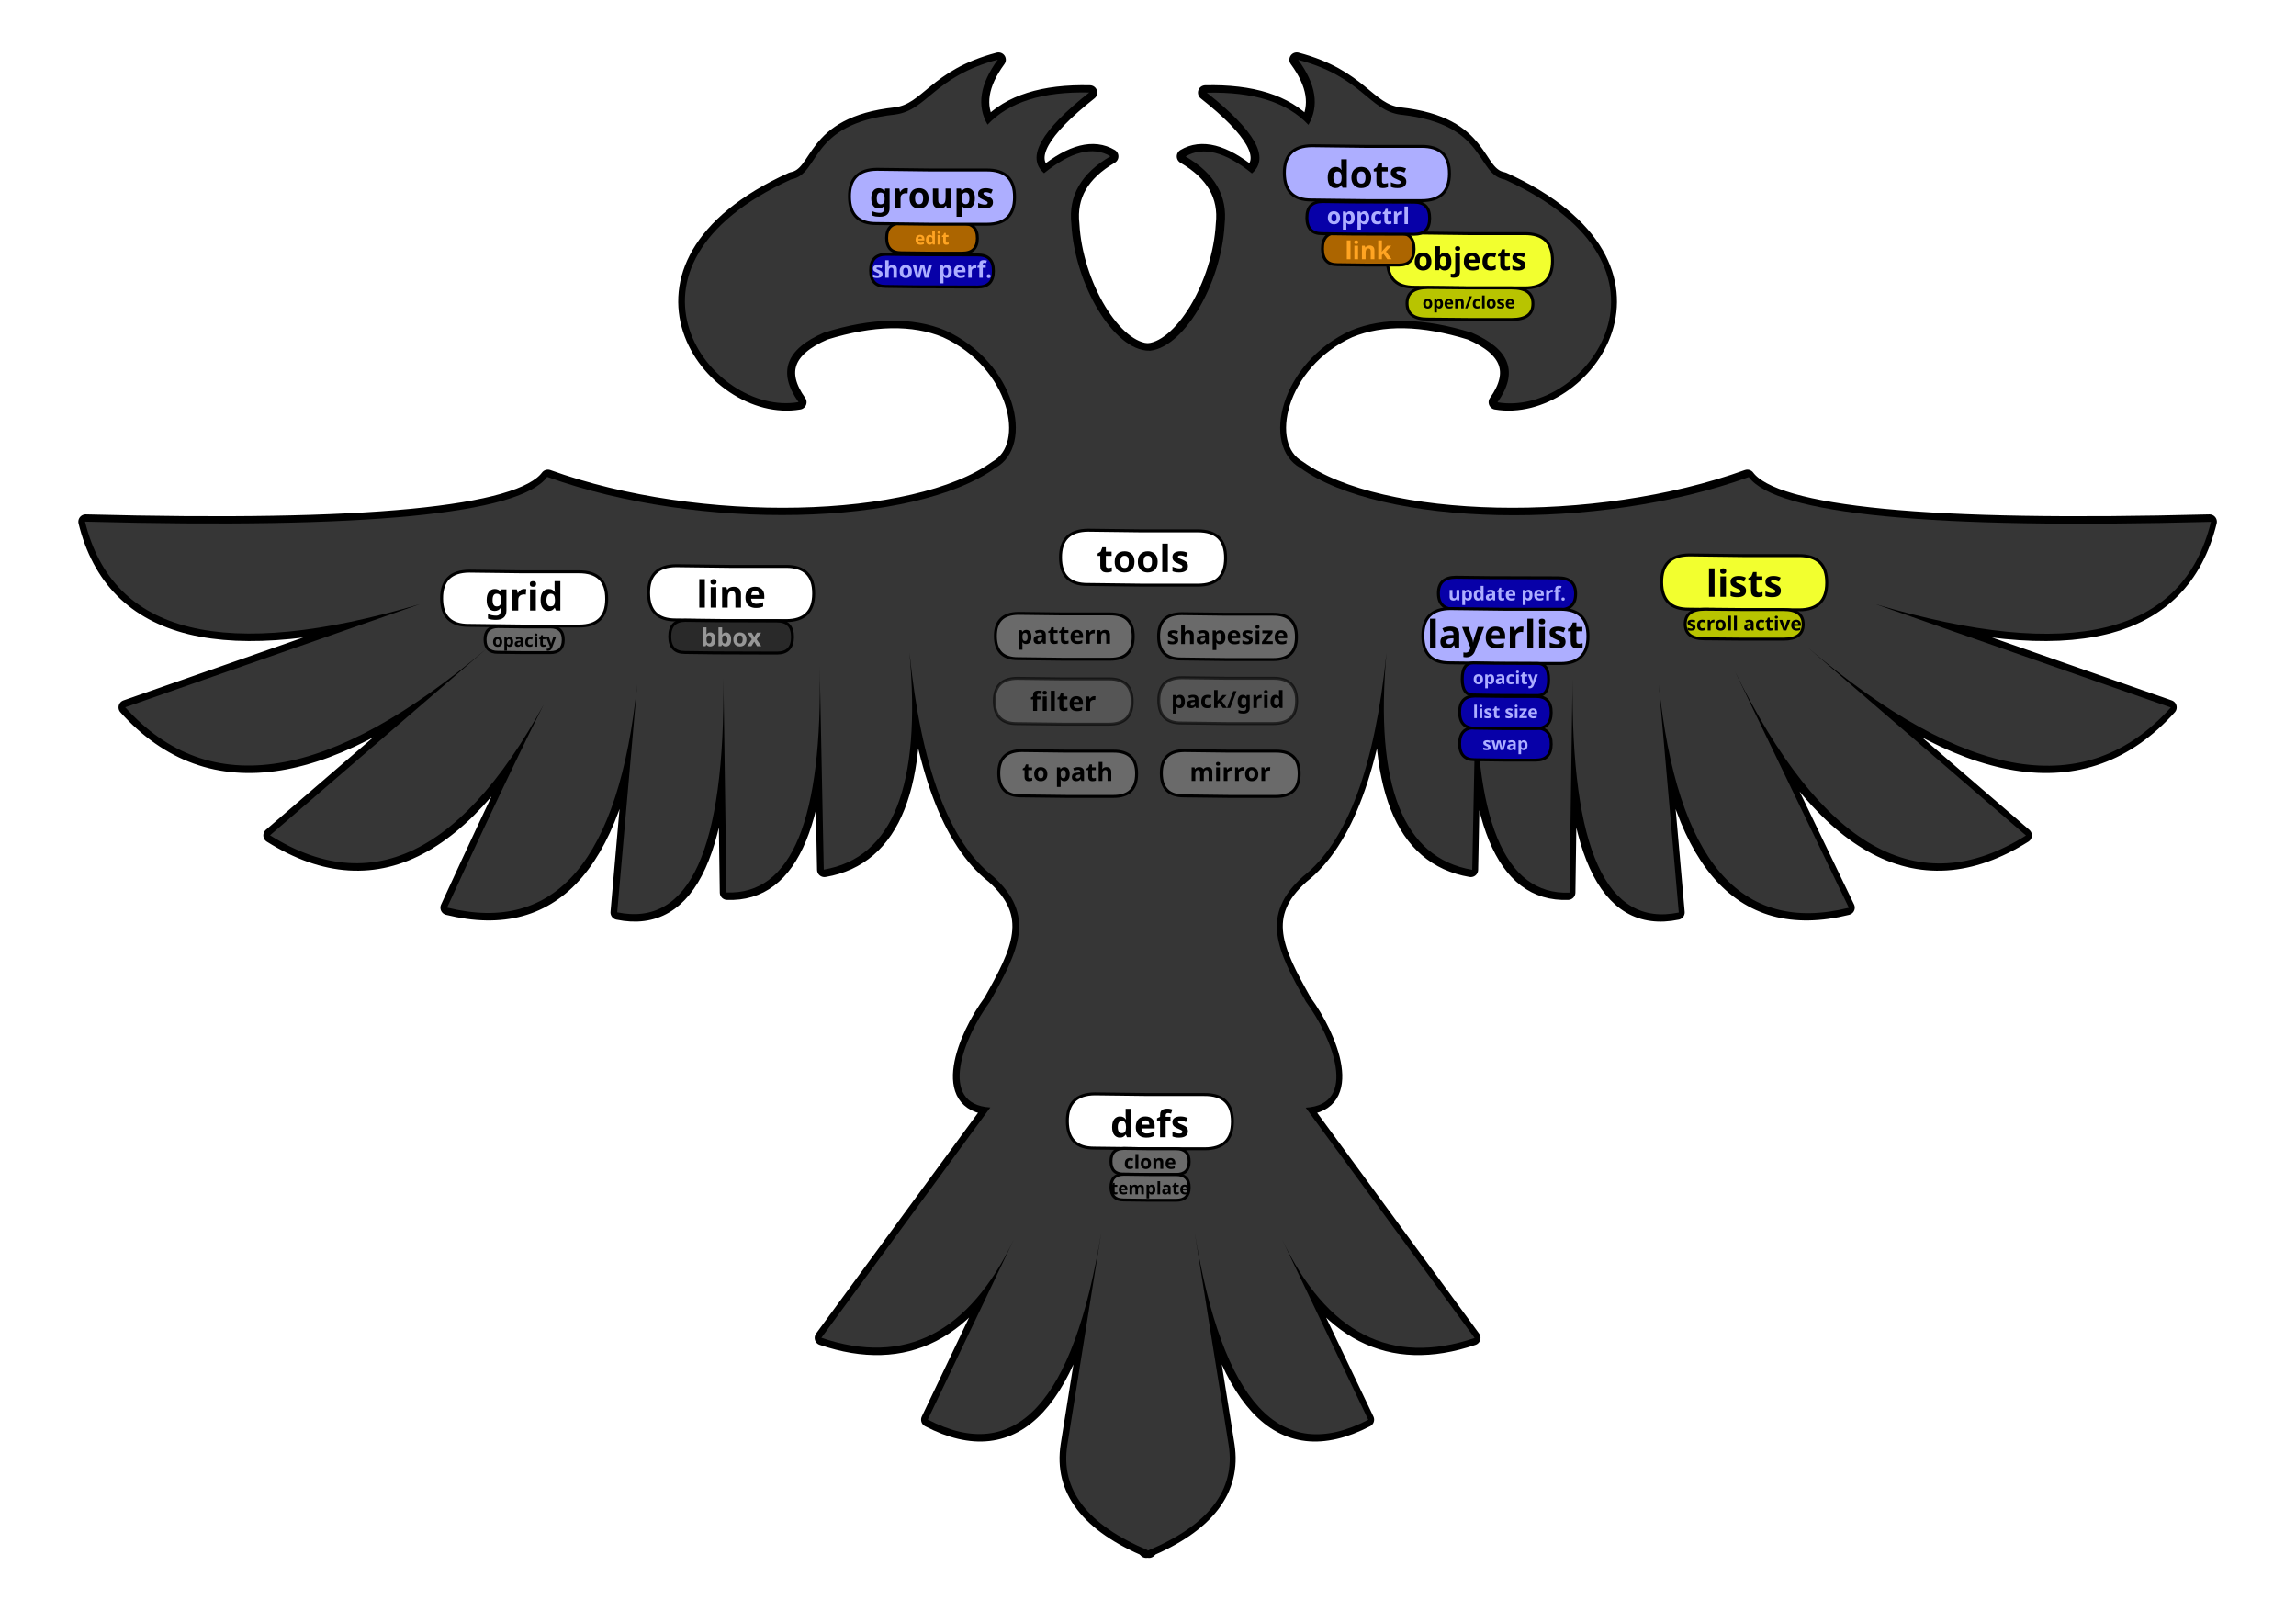
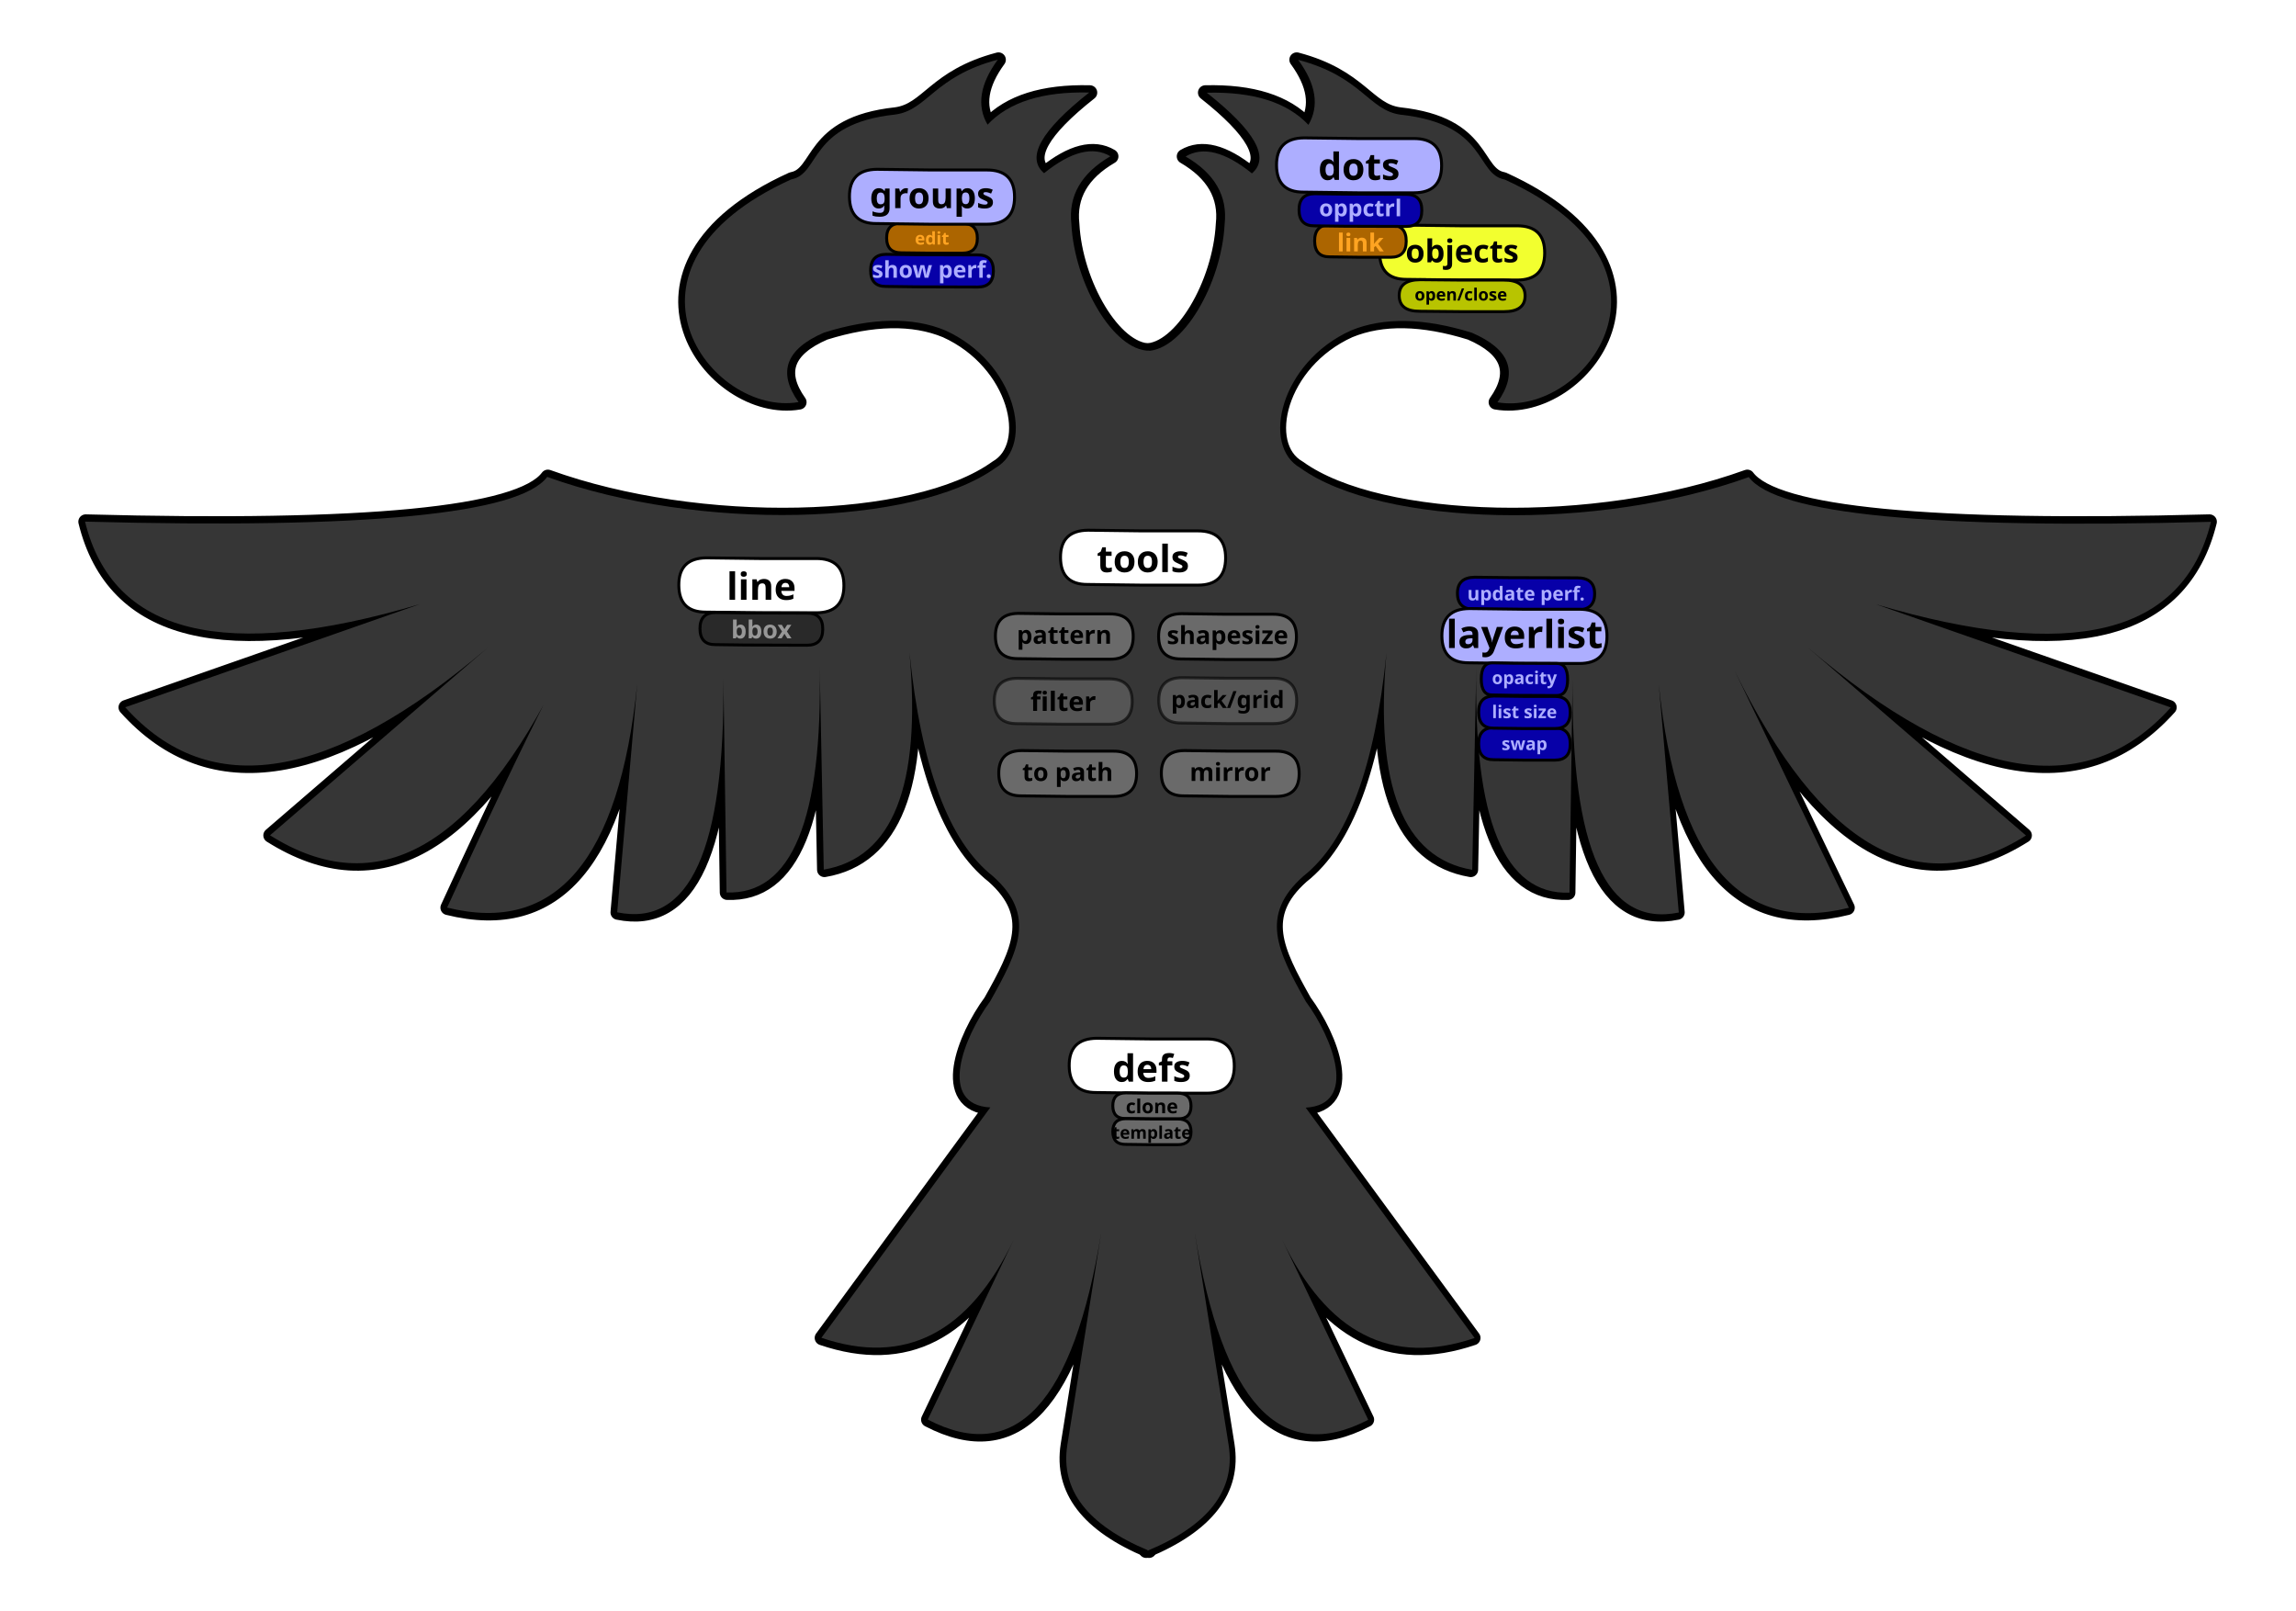
- <svg xmlns="http://www.w3.org/2000/svg" xmlns:ns1="http://svgjs.com/svgjs" width="100%" height="100%" version="1.1" style="stroke-linecap: round; stroke-linejoin: round;background: rgba(37, 37, 37, 1);" viewBox="-1187.285 -53.143 1558.376 1092.891">
-   <defs id="SvgjsDefs63623" />
+ <svg xmlns="http://www.w3.org/2000/svg" xmlns:ns1="http://svgjs.com/svgjs" width="100%" height="100%" version="1.1" style="stroke-linecap: round; stroke-linejoin: round;background: rgba(0, 0, 0, 1);" viewBox="-779.793 -39.876 1558.376 1092.891">
  <svg id="S-54-54e49e" style="overflow: visible; pointer-events: none;" data-hidden="false" data-disabled="true">
-     <g id="G-f4-e61310" class="" style="" transform="matrix(1,0,0,1,-0.5194953,1.195007)">
+     <g id="G-f4-e61310" class="" style="" transform="matrix(1,0,0,1,406.9731,14.46216)">
      <g id="G-92-984a1c" transform="matrix(1,0,0,1,-1134.394,154.7341)" class="" style="">
        <path id="P-4f-54d82a" d="M566.051 19.151C541.751 19.074 515.426 -26.241 513.273 -66.768Q510.056 -95.497 539.761 -112.797Q522.019 -123.341 494.738 -101.318Q476.127 -117.202 525.377 -156.067Q477.928 -157.213 456.396 -134.254Q445.131 -153.513 463.343 -178.383C419.748 -166.877 415.694 -144.088 393.643 -141.127C334.672 -134.766 343.106 -100.775 323.161 -97.13C191.729 -37.426 268.579 64.321 328.088 54.04Q306.439 23.631 345.468 6.827Q394.319 -8.366 427.546 5.312C475.391 26.947 488.708 83.391 461.945 98.558C406.565 138.472 260.287 141.929 157.503 104.798Q129.359 142.751 -156.191 135.159Q-127.98 250.148 71.227 191.109L-128.918 261.147Q-42.965 356.96 117.058 220.76L-30.633 348.036Q78.562 416.789 167.026 236.382Q142.222 282.513 89.571 397.087Q200.148 424.635 218.59 245.498L205.01 400.312Q278.791 415.55 277.102 241.551L279.19 386.829Q345.605 389.423 342.423 232.878L345.207 371.336Q415.598 359.299 403.381 223.957Q415.228 340.66 459.946 375.73C489.667 402.187 477.455 426.325 458.158 460.706C439.968 485.353 422.35 530.726 458.249 532.754L343.597 689.074Q428.59 717.933 474.346 622.073L415.807 744.579Q505.289 791.151 533.603 617.307L510.532 761.79Q503.352 807.483 565.525 833.419 " style="stroke: rgb(0, 0, 0); stroke-opacity: 1; stroke-width: 10; fill: rgb(115, 115, 115); fill-opacity: 0;" transform="matrix(1,0,0,1,161.9873,9.856328)" data-fill="#737373" class="" />
      </g>
      <g id="G-60-d9199c" transform="matrix(1,0,0,1,-415.1399,154.7341)" class="" style="">
        <path id="P-f4-3486a8" d="M-156.191 19.151C-131.891 19.074 -105.567 -26.241 -103.414 -66.768Q-100.196 -95.497 -129.901 -112.797Q-112.159 -123.341 -84.878 -101.318Q-66.268 -117.202 -115.518 -156.067Q-68.068 -157.213 -46.536 -134.254Q-35.272 -153.513 -53.484 -178.383C-9.889 -166.877 -5.834 -144.088 16.216 -141.127C75.187 -134.766 66.754 -100.775 86.699 -97.13C218.13 -37.426 141.28 64.321 81.772 54.04Q103.42 23.631 64.392 6.827Q15.541 -8.366 -17.686 5.312C-65.531 26.947 -78.848 83.391 -52.085 98.558C3.295 138.472 149.572 141.929 252.357 104.798Q280.5 142.751 566.051 135.159Q537.84 250.148 338.633 191.109L538.778 261.147Q452.825 356.96 292.801 220.76L440.493 348.036Q331.298 416.789 242.834 236.382L320.288 397.087Q209.712 424.635 191.269 245.498L204.85 400.312Q131.069 415.55 132.757 241.551L130.669 386.829Q64.255 389.423 67.437 232.878L64.653 371.336Q-5.739 359.299 6.479 223.957Q-5.368 340.66 -50.087 375.73C-79.807 402.187 -67.595 426.325 -48.299 460.706C-30.108 485.353 -12.49 530.726 -48.389 532.754L66.263 689.074Q-18.73 717.933 -64.487 622.073L-5.947 744.579Q-95.43 791.151 -123.743 617.307L-100.673 761.79Q-93.493 807.483 -155.666 833.419 " style="stroke: rgb(0, 0, 0); stroke-opacity: 1; stroke-width: 10; fill: rgb(115, 115, 115); fill-opacity: 0;" transform="matrix(1,0,0,1,161.9873,9.856336)" data-fill="#737373" class="" />
      </g>
    </g>
  </svg>
  <svg id="S-ab-0e3db4" style="overflow: visible; pointer-events: none;" data-disabled="true" data-hidden="false">
-     <g id="G-27-3f7eba" class="" style="" transform="matrix(1,0,0,1,-516.4283,-889.5361)">
+     <g id="G-27-3f7eba" class="" style="" transform="matrix(1,0,0,1,-108.9357,-876.269)">
      <path id="P-1b-bd680c" d="M-156.191 19.151C-131.891 19.074 -105.567 -26.241 -103.414 -66.768Q-100.196 -95.497 -129.901 -112.797Q-112.159 -123.341 -84.878 -101.318Q-66.268 -117.202 -115.518 -156.067Q-68.068 -157.213 -46.536 -134.254Q-35.272 -153.513 -53.484 -178.383C-9.889 -166.877 -5.834 -144.088 16.216 -141.127C75.187 -134.766 66.754 -100.775 86.699 -97.13C218.13 -37.426 141.28 64.321 81.772 54.04Q103.42 23.631 64.392 6.827Q15.541 -8.366 -17.686 5.312C-65.531 26.947 -78.848 83.391 -52.085 98.558C3.295 138.472 149.572 141.929 252.357 104.798Q280.5 142.751 566.051 135.159Q537.84 250.148 338.633 191.109L538.778 261.147Q452.825 356.96 292.801 220.76L440.493 348.036Q331.298 416.789 242.834 236.382L320.288 397.087Q209.712 424.635 191.269 245.498L204.85 400.312Q131.069 415.55 132.757 241.551L130.669 386.829Q64.255 389.423 67.437 232.878L64.653 371.336Q-5.739 359.299 6.479 223.957Q-5.368 340.66 -50.087 375.73C-79.807 402.187 -67.595 426.325 -48.299 460.706C-30.108 485.353 -12.49 530.726 -48.389 532.754L66.263 689.074Q-18.73 717.933 -64.487 622.073L-5.947 744.579Q-95.43 791.151 -123.743 617.307L-100.673 761.79Q-93.493 807.483 -155.666 833.419 " style="stroke: rgb(0, 0, 0); stroke-opacity: 1; stroke-width: 0; fill: rgb(54, 54, 54); fill-opacity: 1;" data-fill="#737373" transform="matrix(1,0,0,1,263.7509,1055.388)" class="" />
      <path id="P-86-2c8822" d="M566.051 19.151C541.751 19.074 515.426 -26.241 513.273 -66.768Q510.056 -95.497 539.761 -112.797Q522.019 -123.341 494.738 -101.318Q476.127 -117.202 525.377 -156.067Q477.928 -157.213 456.396 -134.254Q445.131 -153.513 463.343 -178.383C419.748 -166.877 415.694 -144.088 393.643 -141.127C334.672 -134.766 343.106 -100.775 323.161 -97.13C191.729 -37.426 268.579 64.321 328.088 54.04Q306.439 23.631 345.468 6.827Q394.319 -8.366 427.546 5.312C475.391 26.947 488.708 83.391 461.945 98.558C406.565 138.472 260.287 141.929 157.503 104.798Q129.359 142.751 -156.191 135.159Q-127.98 250.148 71.227 191.109L-128.918 261.147Q-42.965 356.96 117.058 220.76L-30.633 348.036Q78.562 416.789 167.026 236.382Q142.222 282.513 89.571 397.087Q200.148 424.635 218.59 245.498L205.01 400.312Q278.791 415.55 277.102 241.551L279.19 386.829Q345.605 389.423 342.423 232.878L345.207 371.336Q415.598 359.299 403.381 223.957Q415.228 340.66 459.946 375.73C489.667 402.187 477.455 426.325 458.158 460.706C439.968 485.353 422.35 530.726 458.249 532.754L343.597 689.074Q428.59 717.933 474.346 622.073L415.807 744.579Q505.289 791.151 533.603 617.307L510.532 761.79Q503.352 807.483 565.525 833.419 " style="stroke: rgb(0, 0, 0); stroke-opacity: 1; stroke-width: 0; fill: rgb(54, 54, 54); fill-opacity: 1;" data-fill="#737373" transform="matrix(1,0,0,1,-456.9481,1055.254)" class="" />
    </g>
  </svg>
  <svg id="S-11-83ed69" style="overflow: visible; pointer-events: all;" data-hidden="false" data-disabled="false">
-     <g id="G-f4-6e3b2e" transform="matrix(1,0,0,1,-1549.441,-165.8486)" style="" class="">
-       <path id="P-2f-9e2f50" d="M-74.176 -101.27L-36.436 -101.27Q-17.161 -101.452 -17.317 -82.679Q-17.429 -64.456 -36.073 -64.456L-74.264 -64.456L-111.048 -64.91Q-129.19 -64.834 -129.367 -83.031Q-129.515 -101.579 -110.639 -101.724L-74.176 -101.27 " style="stroke: rgb(0, 0, 0); stroke-opacity: 1; stroke-width: 2; fill: rgb(255, 255, 255); fill-opacity: 1;" transform="matrix(1,0,0,1,791.2603,602.0397)" class="" />
-       <text id="T-1d-756124" font-family="Noteworthy" font-size="26.295" font-weight="bold" font-style="normal" style="stroke: rgb(0, 0, 0); stroke-opacity: 1; stroke-width: 0; fill: rgb(0, 0, 0); fill-opacity: 1;" text-anchor="middle" transform="matrix(1,0,0,1,717.9185,496.8488)" class="" ns1:data="{&quot;leading&quot;:&quot;1.15&quot;}">
-         <tspan id="SvgjsTspan87363" dy="30.239" x="0" ns1:data="{&quot;newLined&quot;:true}">grid</tspan>
-       </text>
-       <g id="G-ca-b85376" style="" transform="matrix(1,0,0,1,-0.0001220703,0.08813477)" class="">
-         <path id="P-e6-a1b86b" d="M-103.22 -101.509L-85.34 -101.509Q-76.209 -101.595 -76.282 -92.701Q-76.335 -84.068 -85.168 -84.068L-103.262 -84.068L-120.688 -84.283Q-129.284 -84.247 -129.367 -92.868Q-129.438 -101.655 -120.495 -101.724L-103.22 -101.509 " style="stroke: rgb(0, 0, 0); stroke-opacity: 1; stroke-width: 2; fill: rgb(106, 106, 106); fill-opacity: 1;" transform="matrix(1,0,0,1,820.7431,639.6028)" class="" />
-         <text id="T-e8-6fb452" font-family="Noteworthy" font-size="11.756" font-weight="bold" font-style="normal" style="stroke: rgb(0, 0, 0); stroke-opacity: 1; stroke-width: 0; fill: rgb(0, 0, 0); fill-opacity: 1;" text-anchor="middle" transform="matrix(1,0,0,1,717.9105,537.9673)" class="" ns1:data="{&quot;leading&quot;:&quot;1.15&quot;}">
-           <tspan id="SvgjsTspan32855" dy="13.52" x="0" ns1:data="{&quot;newLined&quot;:true}">opacity</tspan>
-         </text>
-       </g>
-     </g>
-     <g id="G-d3-09d8e9" transform="matrix(1,0,0,1,-1509.125,-264.2768)" style="stroke-width: 4;" class="">
+     <g id="G-d3-09d8e9" transform="matrix(1,0,0,1,-1081.119,-256.3284)" style="stroke-width: 4;" class="">
      <path id="P-65-81bc23" d="M-74.176 -101.27L-36.436 -101.27Q-17.161 -101.452 -17.317 -82.679Q-17.429 -64.456 -36.073 -64.456L-74.264 -64.456L-111.048 -64.91Q-129.19 -64.834 -129.367 -83.031Q-129.515 -101.579 -110.639 -101.724L-74.176 -101.27 " style="stroke: rgb(0, 0, 0); stroke-opacity: 1; stroke-width: 2; fill: rgb(255, 255, 255); fill-opacity: 1;" transform="matrix(1,0,0,1,891.431,696.7871)" class="" />
      <text id="T-a3-6f5a7d" font-family="Noteworthy" font-size="25.402" font-weight="bold" font-style="normal" style="stroke: rgb(0, 0, 0); stroke-opacity: 1; stroke-width: 0; fill: rgb(0, 0, 0); fill-opacity: 1;" transform="matrix(1,0,0,1,818.0919,594.2681)" text-anchor="middle" class="" ns1:data="{&quot;leading&quot;:&quot;1.15&quot;}">
        <tspan id="SvgjsTspan2979" dy="29.212" x="0" ns1:data="{&quot;newLined&quot;:true}">line</tspan>
      </text>
      <path id="P-5d-1a4d0f" d="M-98.18 -101.456L-56.843 -101.319Q-45.951 -101.427 -46.039 -90.313Q-46.102 -79.525 -56.637 -79.525L-98.23 -79.662L-119.015 -79.93Q-129.268 -79.885 -129.367 -90.658Q-129.451 -101.638 -118.784 -101.724L-98.18 -101.456 " style="stroke: rgb(0, 0, 0); stroke-opacity: 1; stroke-width: 2; fill: rgb(41, 41, 41); fill-opacity: 1;" transform="matrix(1,-1.9428904254429222e-16,1.9428904254429222e-16,1,905.7919,733.8781)" class="" />
      <text id="T-ad-fc42f6" font-family="Noteworthy" font-size="16.821" font-weight="bold" font-style="normal" style="stroke: rgb(0, 0, 0); stroke-opacity: 1; stroke-width: 0; fill: rgb(151, 151, 151); fill-opacity: 1;" transform="matrix(1,-1.9428904254429222e-16,1.9428904254429222e-16,1,818.089,630.3569)" text-anchor="middle" class="" ns1:data="{&quot;leading&quot;:&quot;1.15&quot;}">
        <tspan id="SvgjsTspan4310" dy="19.344" x="0" ns1:data="{&quot;newLined&quot;:true}">bbox</tspan>
      </text>
    </g>
-     <g id="G-d8-429ab1" style="" transform="matrix(1,0,0,1,-1618.913,-663.23)" class="">
+     <g id="G-d8-429ab1" style="" transform="matrix(1,0,0,1,-1211.421,-649.9636)" class="">
      <g id="G-4a-5b87f0" style="" transform="matrix(1,0,0,1,0.00006103516,0.1326904)" class="">
        <path id="P-f5-256c88" d="M-99.041 -101.475L-78.304 -101.475Q-67.712 -101.575 -67.798 -91.259Q-67.859 -81.246 -78.104 -81.246L-99.089 -81.246L-119.301 -81.495Q-129.27 -81.454 -129.367 -91.453Q-129.449 -101.644 -119.077 -101.724L-99.041 -101.475 " style="stroke: rgb(0, 0, 0); stroke-opacity: 1; stroke-width: 2; fill: rgb(172, 101, 0); fill-opacity: 1;" transform="matrix(1,-1.9428904254429217e-16,1.9428904254429217e-16,1,1162.791,863.0286)" class="" />
        <text id="T-c2-10aec1" font-family="Noteworthy" font-size="11.871" font-weight="bold" font-style="normal" style="stroke: rgb(0, 0, 0); stroke-opacity: 1; stroke-width: 0; fill: rgb(255, 164, 34); fill-opacity: 1;" text-anchor="middle" transform="matrix(1,-1.9428904254429217e-16,1.9428904254429217e-16,1,1064.198,762.2908)" class="" ns1:data="{&quot;leading&quot;:&quot;1.15&quot;}">
          <tspan id="SvgjsTspan2184" dy="13.652" x="0" ns1:data="{&quot;newLined&quot;:true}">edit</tspan>
        </text>
      </g>
      <g id="G-ac-df9df5" style="" transform="matrix(1,0,0,1,0.0001220703,-0.6420288)" class="">
        <path id="P-d8-c2687f" d="M-74.176 -101.27L-36.436 -101.27Q-17.161 -101.452 -17.317 -82.679Q-17.429 -64.456 -36.073 -64.456L-74.264 -64.456L-111.048 -64.91Q-129.19 -64.834 -129.367 -83.031Q-129.515 -101.579 -110.639 -101.724L-74.176 -101.27 " style="stroke: rgb(0, 0, 0); stroke-opacity: 1; stroke-width: 2; fill: rgb(173, 174, 255); fill-opacity: 1;" transform="matrix(1,-1.9428904254429217e-16,1.9428904254429217e-16,1,1137.551,827.3624)" class="" />
        <text id="T-c8-e625c0" font-family="Noteworthy" font-size="24.356" font-weight="bold" font-style="normal" style="stroke: rgb(0, 0, 0); stroke-opacity: 1; stroke-width: 0; fill: rgb(0, 0, 0); fill-opacity: 1;" text-anchor="middle" transform="matrix(1,-1.9428904254429217e-16,1.9428904254429217e-16,1,1064.204,723.9869)" class="" ns1:data="{&quot;leading&quot;:&quot;1.15&quot;}">
          <tspan id="SvgjsTspan3258" dy="28.009" x="0" ns1:data="{&quot;newLined&quot;:true}">groups</tspan>
        </text>
      </g>
      <g id="G-fb-7aee02" style="" transform="matrix(1,0,0,1,0.0001525879,0.03442383)" class="">
        <path id="P-aa-edf72d" d="M-98.18 -101.456L-56.843 -101.319Q-45.951 -101.427 -46.039 -90.313Q-46.102 -79.525 -56.637 -79.525L-98.23 -79.662L-119.015 -79.93Q-129.268 -79.885 -129.367 -90.658Q-129.451 -101.638 -118.784 -101.724L-98.18 -101.456 " style="stroke: rgb(0, 0, 0); stroke-opacity: 1; stroke-width: 2; fill: rgb(7, 0, 168); fill-opacity: 1;" transform="matrix(1,-1.9428904254429217e-16,1.9428904254429217e-16,1,1151.912,884.3825)" class="" />
        <text id="T-19-f764f0" font-family="Noteworthy" font-size="15.67" font-weight="bold" font-style="normal" style="stroke: rgb(0, 0, 0); stroke-opacity: 1; stroke-width: 0; fill: rgb(173, 174, 255); fill-opacity: 1;" text-anchor="middle" transform="matrix(1,-1.9428904254429217e-16,1.9428904254429217e-16,1,1064.201,780.5486)" class="" ns1:data="{&quot;leading&quot;:&quot;1.15&quot;}">
          <tspan id="SvgjsTspan3307" dy="18.021" x="0" ns1:data="{&quot;newLined&quot;:true}">show perf.</tspan>
        </text>
      </g>
    </g>
-     <g id="G-e3-240b5a" transform="matrix(1,0,0,1,-1385.569,-432.4532)" style="" class="">
+     <g id="G-e3-240b5a" transform="matrix(1,0,0,1,-976.8207,-456.9081)" style="" class="">
      <g id="G-5e-7f2445" transform="matrix(1,0,0,1,0.00006103516,-0.5324707)" style="" class="">
        <path id="P-3f-e89c90" d="M-74.176 -101.27L-36.436 -101.27Q-17.161 -101.452 -17.317 -82.679Q-17.429 -64.456 -36.073 -64.456L-74.264 -64.456L-111.048 -64.91Q-129.19 -64.834 -129.367 -83.031Q-129.515 -101.579 -110.639 -101.724L-74.176 -101.27 " style="stroke: rgb(0, 0, 0); stroke-opacity: 1; stroke-width: 2; fill: rgb(255, 255, 255); fill-opacity: 1;" transform="matrix(1,0,0,1,1052.093,1223.953)" class="" />
        <text id="T-32-331845" font-family="Noteworthy" font-size="25.402" font-weight="bold" font-style="normal" style="stroke: rgb(0, 0, 0); stroke-opacity: 1; stroke-width: 0; fill: rgb(0, 0, 0); fill-opacity: 1;" transform="matrix(1,0,0,1,978.7507,1122.467)" text-anchor="middle" class="" ns1:data="{&quot;leading&quot;:&quot;1.15&quot;}">
          <tspan id="SvgjsTspan2589" dy="29.212" x="0" ns1:data="{&quot;newLined&quot;:true}">defs</tspan>
        </text>
      </g>
      <g id="G-46-fdb33c" transform="matrix(1,0,0,1,0,0.1326904)" style="" class="">
        <path id="P-97-988342" d="M-103.22 -101.509L-85.34 -101.509Q-76.209 -101.595 -76.282 -92.701Q-76.335 -84.068 -85.168 -84.068L-103.262 -84.068L-120.688 -84.283Q-129.284 -84.247 -129.367 -92.868Q-129.438 -101.655 -120.495 -101.724L-103.22 -101.509 " style="stroke: rgb(0, 0, 0); stroke-opacity: 1; stroke-width: 2; fill: rgb(106, 106, 106); fill-opacity: 1;" transform="matrix(1,0,0,1,1081.69,1260.332)" class="" />
        <text id="T-11-7c393c" font-family="Noteworthy" font-size="13.202" font-weight="bold" font-style="normal" style="stroke: rgb(0, 0, 0); stroke-opacity: 1; stroke-width: 0; fill: rgb(0, 0, 0); fill-opacity: 1;" text-anchor="middle" transform="matrix(1,0,0,1,978.8653,1157.273)" class="" ns1:data="{&quot;leading&quot;:&quot;1.15&quot;}">
          <tspan id="SvgjsTspan14114" dy="15.183" x="0" ns1:data="{&quot;newLined&quot;:true}">clone</tspan>
        </text>
      </g>
      <g id="G-1d-1c9eb8" transform="matrix(1,0,0,1,-0.0001220703,0.08795166)" style="" class="">
        <path id="P-32-392172" d="M-103.22 -101.509L-85.34 -101.509Q-76.209 -101.595 -76.282 -92.701Q-76.335 -84.068 -85.168 -84.068L-103.262 -84.068L-120.688 -84.283Q-129.284 -84.247 -129.367 -92.868Q-129.438 -101.655 -120.495 -101.724L-103.22 -101.509 " style="stroke: rgb(0, 0, 0); stroke-opacity: 1; stroke-width: 2; fill: rgb(106, 106, 106); fill-opacity: 1;" transform="matrix(1,0,0,1,1081.69,1277.892)" class="" />
        <text id="T-0a-91fd58" font-family="Noteworthy" font-size="11.756" font-weight="bold" font-style="normal" style="stroke: rgb(0, 0, 0); stroke-opacity: 1; stroke-width: 0; fill: rgb(0, 0, 0); fill-opacity: 1;" text-anchor="middle" transform="matrix(1,0,0,1,978.8601,1176.256)" class="" ns1:data="{&quot;leading&quot;:&quot;1.15&quot;}">
          <tspan id="SvgjsTspan14288" dy="13.52" x="0" ns1:data="{&quot;newLined&quot;:true}">template</tspan>
        </text>
      </g>
    </g>
-     <g id="G-1b-80932a">
-       <g id="G-c0-544a04">
-         <g id="G-9f-ecdad4">
+     <g id="G-1b-80932a" class="" style="" transform="matrix(1,0,0,1,402.1738,7.948456)">
+       <g id="G-c0-544a04" class="" style="">
+         <g id="G-9f-ecdad4" class="" style="">
          <path id="P-58-9c1adb" d="M-74.176 -101.27L-36.436 -101.27Q-17.161 -101.452 -17.317 -82.679Q-17.429 -64.456 -36.073 -64.456L-74.264 -64.456L-111.048 -64.91Q-129.19 -64.834 -129.367 -83.031Q-129.515 -101.579 -110.639 -101.724L-74.176 -101.27 " style="stroke: rgb(0, 0, 0); stroke-opacity: 1; stroke-width: 2; fill: rgb(242, 255, 47); fill-opacity: 1;" class="" transform="matrix(1,0,0,1,-116.2213,206.6931)" />
          <text id="T-33-aaa6bf" font-family="Noteworthy" font-size="21.404" font-weight="bold" font-style="normal" style="stroke: rgb(0, 0, 0); stroke-opacity: 1; stroke-width: 0; fill: rgb(0, 0, 0); fill-opacity: 1;" text-anchor="middle" class="" transform="matrix(1,0,0,1,-189.574,105.595)" ns1:data="{&quot;leading&quot;:&quot;1.15&quot;}">
            <tspan id="SvgjsTspan2701" dy="24.614" x="0" ns1:data="{&quot;newLined&quot;:true}">objects</tspan>
          </text>
        </g>
-         <g id="G-d0-e48809">
+         <g id="G-d0-e48809" class="" style="">
          <path id="P-4b-b33ec5" d="M-87.283 -101.46L-58.505 -101.46Q-43.808 -101.566 -43.926 -90.638Q-44.012 -80.03 -58.228 -80.03L-87.35 -80.03L-115.398 -80.294Q-129.233 -80.25 -129.367 -90.843Q-129.48 -101.64 -115.087 -101.724L-87.283 -101.46 " style="stroke: rgb(0, 0, 0); stroke-opacity: 1; stroke-width: 2; fill: rgb(184, 196, 0); fill-opacity: 1;" class="" transform="matrix(1,0,0,1,-102.9164,243.7206)" />
          <text id="T-b5-cbae9e" font-family="Noteworthy" font-size="11.548" font-weight="bold" font-style="normal" style="stroke: rgb(0, 0, 0); stroke-opacity: 1; stroke-width: 0; fill: rgb(0, 0, 0); fill-opacity: 1;" text-anchor="middle" class="" transform="matrix(1,0,0,1,-190.399,142.8794)" ns1:data="{&quot;leading&quot;:&quot;1.15&quot;}">
            <tspan id="SvgjsTspan1454" dy="13.28" x="0" ns1:data="{&quot;newLined&quot;:true}">open/close</tspan>
          </text>
        </g>
      </g>
-       <g id="G-ee-24f313">
-         <g id="G-bd-f6e92f">
+       <g id="G-ee-24f313" class="" style="">
+         <g id="G-bd-f6e92f" class="" style="">
          <path id="P-b9-2bf64e" d="M-74.176 -101.27L-36.436 -101.27Q-17.161 -101.452 -17.317 -82.679Q-17.429 -64.456 -36.073 -64.456L-74.264 -64.456L-111.048 -64.91Q-129.19 -64.834 -129.367 -83.031Q-129.515 -101.579 -110.639 -101.724L-74.176 -101.27 " style="stroke: rgb(0, 0, 0); stroke-opacity: 1; stroke-width: 2; fill: rgb(173, 174, 255); fill-opacity: 1;" class="" transform="matrix(1,0,0,1,-186.1796,147.478)" />
          <text id="T-68-6ee68d" font-family="Noteworthy" font-size="25.402" font-weight="bold" font-style="normal" style="stroke: rgb(0, 0, 0); stroke-opacity: 1; stroke-width: 0; fill: rgb(0, 0, 0); fill-opacity: 1;" text-anchor="middle" class="" transform="matrix(1,0,0,1,-259.5293,45.05151)" ns1:data="{&quot;leading&quot;:&quot;1.15&quot;}">
            <tspan id="SvgjsTspan55019" dy="29.212" x="0" ns1:data="{&quot;newLined&quot;:true}">dots</tspan>
          </text>
        </g>
-         <g id="G-db-078793">
+         <g id="G-db-078793" class="" style="">
          <path id="P-00-fcfdcc" d="M-98.754 -101.456L-77.82 -101.456Q-67.129 -101.563 -67.215 -90.45Q-67.277 -79.662 -77.619 -79.662L-98.803 -79.662L-119.206 -79.93Q-129.269 -79.885 -129.367 -90.658Q-129.45 -101.638 -118.979 -101.724L-98.754 -101.456 " style="stroke: rgb(0, 0, 0); stroke-opacity: 1; stroke-width: 2; fill: rgb(172, 101, 0); fill-opacity: 1;" class="" transform="matrix(1,0,0,1,-160.3042,206.423)" />
          <text id="T-4d-c8bae2" font-family="Noteworthy" font-size="16.818" font-weight="bold" font-style="normal" style="stroke: rgb(0, 0, 0); stroke-opacity: 1; stroke-width: 0; fill: rgb(255, 164, 34); fill-opacity: 1;" text-anchor="middle" class="" transform="matrix(1,0,0,1,-258.5955,103.4639)" ns1:data="{&quot;leading&quot;:&quot;1.15&quot;}">
            <tspan id="SvgjsTspan8008" dy="19.34" x="0" ns1:data="{&quot;newLined&quot;:true}">link</tspan>
          </text>
        </g>
-         <g id="G-ff-0c3284">
+         <g id="G-ff-0c3284" class="" style="">
          <path id="P-b7-6408f3" d="M-98.18 -101.456L-56.843 -101.319Q-45.951 -101.427 -46.039 -90.313Q-46.102 -79.525 -56.637 -79.525L-98.23 -79.662L-119.015 -79.93Q-129.268 -79.885 -129.367 -90.658Q-129.451 -101.638 -118.784 -101.724L-98.18 -101.456 " style="stroke: rgb(0, 0, 0); stroke-opacity: 1; stroke-width: 2; fill: rgb(7, 0, 168); fill-opacity: 1;" class="" transform="matrix(1,-1.942890425442922e-16,1.942890425442922e-16,1,-170.8905,185.3788)" />
          <text id="T-ca-b7d4fd" font-family="Noteworthy" font-size="15.67" font-weight="bold" font-style="normal" style="stroke: rgb(0, 0, 0); stroke-opacity: 1; stroke-width: 0; fill: rgb(173, 174, 255); fill-opacity: 1;" text-anchor="middle" class="" transform="matrix(1,-1.942890425442922e-16,1.942890425442922e-16,1,-258.5962,80.91699)" ns1:data="{&quot;leading&quot;:&quot;1.15&quot;}">
            <tspan id="SvgjsTspan4623" dy="18.021" x="0" ns1:data="{&quot;newLined&quot;:true}">oppctrl</tspan>
          </text>
        </g>
      </g>
    </g>
-     <g id="G-8e-0d2f6c" class="" style="">
-       <g id="G-eb-286875" class="" style="">
-         <path id="P-0e-800c4f" d="M-74.176 -101.27L-36.436 -101.27Q-17.161 -101.452 -17.317 -82.679Q-17.429 -64.456 -36.073 -64.456L-74.264 -64.456L-111.048 -64.91Q-129.19 -64.834 -129.367 -83.031Q-129.515 -101.579 -110.639 -101.724L-74.176 -101.27 " style="stroke: rgb(0, 0, 0); stroke-opacity: 1; stroke-width: 2; fill: rgb(242, 255, 47); fill-opacity: 1;" transform="matrix(1,0,0,1,69.9104,425.1924)" class="" />
-         <text id="T-74-1d8682" font-family="Noteworthy" font-size="25.402" font-weight="bold" font-style="normal" style="stroke: rgb(0, 0, 0); stroke-opacity: 1; stroke-width: 0; fill: rgb(0, 0, 0); fill-opacity: 1;" text-anchor="middle" transform="matrix(1,0,0,1,-3.434814,322.6734)" class="" ns1:data="{&quot;leading&quot;:&quot;1.15&quot;}">
-           <tspan id="SvgjsTspan2015" dy="29.212" x="0" ns1:data="{&quot;newLined&quot;:true}">lists</tspan>
-         </text>
-       </g>
-       <g id="G-1d-c54794" transform="matrix(1,0,0,1,0,-1.450346)" class="" style="">
-         <path id="P-46-39a4ba" d="M-89.926 -101.477L-62.955 -101.477Q-49.181 -101.576 -49.292 -91.334Q-49.372 -81.392 -62.696 -81.392L-89.989 -81.392L-116.275 -81.64Q-129.241 -81.598 -129.367 -91.526Q-129.473 -101.645 -115.983 -101.724L-89.926 -101.477 " style="stroke: rgb(0, 0, 0); stroke-opacity: 1; stroke-width: 2; fill: rgb(184, 196, 0); fill-opacity: 1;" transform="matrix(1,0,0,1,85.89808,463.4775)" class="" />
-         <text id="T-91-8ef7c6" font-family="Noteworthy" font-size="13.132" font-weight="bold" font-style="normal" style="stroke: rgb(0, 0, 0); stroke-opacity: 1; stroke-width: 0; fill: rgb(0, 0, 0); fill-opacity: 1;" text-anchor="middle" transform="matrix(1,0,0,1,-3.436401,361.0872)" class="" ns1:data="{&quot;leading&quot;:&quot;1.15&quot;}">
-           <tspan id="SvgjsTspan2222" dy="15.102" x="0" ns1:data="{&quot;newLined&quot;:true}">scroll active</tspan>
-         </text>
-       </g>
-     </g>
-     <g id="G-ed-c574df">
-       <g id="G-e1-15a60a" transform="matrix(1,0,0,1,0.000007629395,1.367247)">
+     <g id="G-ed-c574df" class="" style="" transform="matrix(1,0,0,1,420.4097,13.26718)">
+       <g id="G-e1-15a60a" transform="matrix(1,0,0,1,0.000007629395,1.367247)" class="" style="">
        <path id="P-6b-650fb9" d="M-94.514 -101.456L-48.318 -101.319Q-36.145 -101.427 -36.244 -90.313Q-36.314 -79.525 -48.088 -79.525L-94.569 -79.662L-117.798 -79.93Q-129.256 -79.885 -129.367 -90.658Q-129.461 -101.638 -117.54 -101.724L-94.514 -101.456 " style="stroke: rgb(0, 0, 0); stroke-opacity: 1; stroke-width: 2; fill: rgb(7, 0, 168); fill-opacity: 1;" class="" transform="matrix(1,0,0,1,-81.61511,438.9735)" />
        <text id="T-e2-f99308" font-family="Noteworthy" font-size="13" font-weight="bold" font-style="normal" style="stroke: rgb(0, 0, 0); stroke-opacity: 1; stroke-width: 0; fill: rgb(173, 174, 255); fill-opacity: 1;" text-anchor="middle" class="" transform="matrix(1,0,0,1,-164.4233,338.0227)" ns1:data="{&quot;leading&quot;:&quot;1.15&quot;}">
          <tspan id="SvgjsTspan7205" dy="14.95" x="0" ns1:data="{&quot;newLined&quot;:true}">update perf.</tspan>
        </text>
      </g>
-       <g id="G-e1-baf45a" transform="matrix(1,0,0,1,0,5.684341886080802e-14)">
+       <g id="G-e1-baf45a" transform="matrix(1,0,0,1,0,5.684341886080802e-14)" class="" style="">
        <path id="P-10-0c8b2d" d="M-74.176 -101.27L-36.436 -101.27Q-17.161 -101.452 -17.317 -82.679Q-17.429 -64.456 -36.073 -64.456L-74.264 -64.456L-111.048 -64.91Q-129.19 -64.834 -129.367 -83.031Q-129.515 -101.579 -110.639 -101.724L-74.176 -101.27 " style="stroke: rgb(0, 0, 0); stroke-opacity: 1; stroke-width: 2; fill: rgb(173, 174, 255); fill-opacity: 1;" class="" transform="matrix(1,0,0,1,-92.16772,461.6036)" />
        <text id="T-6e-1877b1" font-family="Noteworthy" font-size="26.187" font-weight="bold" font-style="normal" style="stroke: rgb(0, 0, 0); stroke-opacity: 1; stroke-width: 0; fill: rgb(0, 0, 0); fill-opacity: 1;" text-anchor="middle" class="" transform="matrix(1,0,0,1,-165.5204,356.5377)" ns1:data="{&quot;leading&quot;:&quot;1.15&quot;}">
          <tspan id="SvgjsTspan10401" dy="30.115" x="0" ns1:data="{&quot;newLined&quot;:true}">layerlist</tspan>
        </text>
      </g>
-       <g id="G-79-d151bb">
+       <g id="G-79-d151bb" class="" style="">
        <path id="P-3b-703918" d="M-107.433 -101.456L-78.361 -101.319Q-70.7 -101.427 -70.762 -90.313Q-70.807 -79.525 -78.216 -79.525L-107.468 -79.662L-122.087 -79.93Q-129.297 -79.885 -129.367 -90.658Q-129.426 -101.638 -121.925 -101.724L-107.433 -101.456 " style="stroke: rgb(0, 0, 0); stroke-opacity: 1; stroke-width: 2; fill: rgb(7, 0, 168); fill-opacity: 1;" class="" transform="matrix(1,0,0,1,-65.44507,498.4442)" />
        <text id="T-72-783026" font-family="Noteworthy" font-size="12" font-weight="bold" font-style="normal" style="stroke: rgb(0, 0, 0); stroke-opacity: 1; stroke-width: 0; fill: rgb(173, 174, 255); fill-opacity: 1;" text-anchor="middle" class="" transform="matrix(1,0,0,1,-165.5177,397.3205)" ns1:data="{&quot;leading&quot;:&quot;1.15&quot;}">
          <tspan id="SvgjsTspan13659" dy="13.8" x="0" ns1:data="{&quot;newLined&quot;:true}">opacity</tspan>
        </text>
      </g>
-       <g id="G-cf-9ede22">
+       <g id="G-cf-9ede22" class="" style="">
        <path id="P-e9-b49610" d="M-98.754 -101.456L-77.82 -101.456Q-67.129 -101.563 -67.215 -90.45Q-67.277 -79.662 -77.619 -79.662L-98.803 -79.662L-119.206 -79.93Q-129.269 -79.885 -129.367 -90.658Q-129.45 -101.638 -118.979 -101.724L-98.754 -101.456 " style="stroke: rgb(0, 0, 0); stroke-opacity: 1; stroke-width: 2; fill: rgb(7, 0, 168); fill-opacity: 1;" class="" transform="matrix(1,0,0,1,-67.21851,542.3917)" />
        <text id="T-1e-c91c96" font-family="Noteworthy" font-size="12" font-weight="bold" font-style="normal" style="stroke: rgb(0, 0, 0); stroke-opacity: 1; stroke-width: 0; fill: rgb(173, 174, 255); fill-opacity: 1;" text-anchor="middle" class="" transform="matrix(1,0,0,1,-165.5128,442.0887)" ns1:data="{&quot;leading&quot;:&quot;1.15&quot;}">
          <tspan id="SvgjsTspan13716" dy="13.8" x="0" ns1:data="{&quot;newLined&quot;:true}">swap</tspan>
        </text>
      </g>
-       <g id="G-7b-27945d">
+       <g id="G-7b-27945d" class="" style="">
        <path id="P-f7-5a9212" d="M-98.754 -101.456L-77.82 -101.456Q-67.129 -101.563 -67.215 -90.45Q-67.277 -79.662 -77.619 -79.662L-98.803 -79.662L-119.206 -79.93Q-129.269 -79.885 -129.367 -90.658Q-129.45 -101.638 -118.979 -101.724L-98.754 -101.456 " style="stroke: rgb(0, 0, 0); stroke-opacity: 1; stroke-width: 2; fill: rgb(7, 0, 168); fill-opacity: 1;" class="" transform="matrix(1,0,0,1,-67.21851,520.9615)" />
        <text id="T-45-89feaa" font-family="Noteworthy" font-size="12" font-weight="bold" font-style="normal" style="stroke: rgb(0, 0, 0); stroke-opacity: 1; stroke-width: 0; fill: rgb(173, 174, 255); fill-opacity: 1;" text-anchor="middle" class="" transform="matrix(1,0,0,1,-165.5206,420.4503)" ns1:data="{&quot;leading&quot;:&quot;1.15&quot;}">
          <tspan id="SvgjsTspan13599" dy="13.8" x="0" ns1:data="{&quot;newLined&quot;:true}">list size</tspan>
        </text>
      </g>
    </g>
-     <g id="G-23-4bf6a2" style="" class="" transform="matrix(1,0,0,1,-1389.405,1.837234)">
+     <g id="G-23-4bf6a2" style="" class="" transform="matrix(1,0,0,1,-981.9119,15.10497)">
      <path id="P-db-0ac300" d="M-74.176 -101.27L-36.436 -101.27Q-17.161 -101.452 -17.317 -82.679Q-17.429 -64.456 -36.073 -64.456L-74.264 -64.456L-111.048 -64.91Q-129.19 -64.834 -129.367 -83.031Q-129.515 -101.579 -110.639 -101.724L-74.176 -101.27 " style="stroke: rgb(0, 0, 0); stroke-opacity: 1; stroke-width: 2; fill: rgb(255, 255, 255); fill-opacity: 1;" transform="matrix(0.9999999,-3.95211141590579e-10,3.95211141590579e-10,0.9999999,1051.296,406.59)" class="" />
      <text id="T-8a-479955" font-family="Noteworthy" font-size="25.402" font-weight="bold" font-style="normal" style="stroke: rgb(0, 0, 0); stroke-opacity: 1; stroke-width: 0; fill: rgb(0, 0, 0); fill-opacity: 1;" transform="matrix(0.9999999,-3.95211141590579e-10,3.95211141590579e-10,0.9999999,977.9547,304.0709)" text-anchor="middle" class="" ns1:data="{&quot;leading&quot;:&quot;1.15&quot;}">
        <tspan id="SvgjsTspan85574" dy="29.212" x="0" ns1:data="{&quot;newLined&quot;:true}">tools</tspan>
      </text>
    </g>
-     <g id="G-f7-22b6bc" style="" class="" transform="matrix(1,0,0,1,-1388.252,-45.85667)">
+     <g id="G-f7-22b6bc" style="" class="" transform="matrix(1,0,0,1,-980.7591,-32.58948)">
      <path id="P-64-c0c534" d="M-83.29 -101.345L-51.781 -101.345Q-35.689 -101.497 -35.819 -85.824Q-35.912 -70.61 -51.478 -70.61L-83.363 -70.61L-114.073 -70.989Q-129.22 -70.925 -129.367 -86.118Q-129.491 -101.603 -113.731 -101.724L-83.29 -101.345 " style="stroke: rgb(0, 0, 0); stroke-opacity: 1; stroke-width: 2; fill: rgb(106, 106, 106); fill-opacity: 1;" transform="matrix(0.9999998,1.1856327031267708e-9,-1.1856327031267708e-9,0.9999998,1116.719,510.9264)" class="" />
      <text id="T-73-7af4f3" font-family="Noteworthy" font-size="16.955" font-weight="bold" font-style="normal" style="stroke: rgb(0, 0, 0); stroke-opacity: 1; stroke-width: 0; fill: rgb(0, 0, 0); fill-opacity: 1;" text-anchor="middle" transform="matrix(0.9999998,1.1856327031267708e-9,-1.1856327031267708e-9,0.9999998,1034.129,410.3251)" class="" ns1:data="{&quot;leading&quot;:&quot;1.15&quot;}">
        <tspan id="SvgjsTspan6531" dy="19.499" x="0" ns1:data="{&quot;newLined&quot;:true}">shapesize</tspan>
      </text>
    </g>
-     <g id="G-a1-d87fe6" transform="matrix(1,0,0,1,1.1368683772161603e-13,0.5983277)">
+     <g id="G-a1-d87fe6" transform="matrix(1,0,0,1,407.4926,13.86525)" class="" style="">
      <path id="P-0f-4a0e08" d="M-83.29 -101.345L-51.781 -101.345Q-35.689 -101.497 -35.819 -85.824Q-35.912 -70.61 -51.478 -70.61L-83.363 -70.61L-114.073 -70.989Q-129.22 -70.925 -129.367 -86.118Q-129.491 -101.603 -113.731 -101.724L-83.29 -101.345 " style="stroke: rgb(0, 0, 0); stroke-opacity: 0.6; stroke-width: 2; fill: rgb(106, 106, 106); fill-opacity: 0.6;" class="" transform="matrix(0.9999999,-3.95211141590579e-10,3.95211141590579e-10,0.9999999,-271.4077,507.9275)" />
      <text id="T-db-868718" font-family="Noteworthy" font-size="16" font-weight="bold" font-style="normal" style="stroke: rgb(0, 0, 0); stroke-opacity: 1; stroke-width: 0; fill: rgb(0, 0, 0); fill-opacity: 1;" text-anchor="middle" class="" transform="matrix(0.9999999,-3.95211141590579e-10,3.95211141590579e-10,0.9999999,-354.0085,408.3239)" ns1:data="{&quot;leading&quot;:&quot;1.15&quot;}">
        <tspan id="SvgjsTspan12066" dy="18.4" x="0" ns1:data="{&quot;newLined&quot;:true}">pack/grid</tspan>
      </text>
    </g>
-     <g id="G-6e-16810b" style="" class="" transform="matrix(1,0,0,1,-1442.3,4.872864)">
+     <g id="G-6e-16810b" style="" class="" transform="matrix(1,0,0,1,-1034.808,18.14005)">
      <path id="P-80-912328" d="M-83.29 -101.345L-51.781 -101.345Q-35.689 -101.497 -35.819 -85.824Q-35.912 -70.61 -51.478 -70.61L-83.363 -70.61L-114.073 -70.989Q-129.22 -70.925 -129.367 -86.118Q-129.491 -101.603 -113.731 -101.724L-83.29 -101.345 " style="stroke: rgb(0, 0, 0); stroke-opacity: 1; stroke-width: 2; fill: rgb(106, 106, 106); fill-opacity: 1;" transform="matrix(0.9999998,1.1856327031267708e-9,-1.1856327031267708e-9,0.9999998,1059.992,459.9907)" class="" />
      <text id="T-fd-07aea9" font-family="Noteworthy" font-size="16.955" font-weight="bold" font-style="normal" style="stroke: rgb(0, 0, 0); stroke-opacity: 1; stroke-width: 0; fill: rgb(0, 0, 0); fill-opacity: 1;" text-anchor="middle" transform="matrix(0.9999998,1.1856327031267708e-9,-1.1856327031267708e-9,0.9999998,977.3906,359.3894)" class="" ns1:data="{&quot;leading&quot;:&quot;1.15&quot;}">
        <tspan id="SvgjsTspan36816" dy="19.499" x="0" ns1:data="{&quot;newLined&quot;:true}">pattern</tspan>
      </text>
    </g>
-     <g id="G-e7-2274df" style="" class="" transform="matrix(1,0,0,1,-1440.009,97.99503)">
+     <g id="G-e7-2274df" style="" class="" transform="matrix(1,0,0,1,-1032.516,111.2622)">
      <path id="P-e4-3fbac4" d="M-83.29 -101.345L-51.781 -101.345Q-35.689 -101.497 -35.819 -85.824Q-35.912 -70.61 -51.478 -70.61L-83.363 -70.61L-114.073 -70.989Q-129.22 -70.925 -129.367 -86.118Q-129.491 -101.603 -113.731 -101.724L-83.29 -101.345 " style="stroke: rgb(0, 0, 0); stroke-opacity: 1; stroke-width: 2; fill: rgb(106, 106, 106); fill-opacity: 1;" transform="matrix(0.9999998,1.1856327031267708e-9,-1.1856327031267708e-9,0.9999998,1059.992,459.9907)" class="" />
      <text id="T-17-54c32a" font-family="Noteworthy" font-size="16.955" font-weight="bold" font-style="normal" style="stroke: rgb(0, 0, 0); stroke-opacity: 1; stroke-width: 0; fill: rgb(0, 0, 0); fill-opacity: 1;" text-anchor="middle" transform="matrix(0.9999998,1.1856327031267708e-9,-1.1856327031267708e-9,0.9999998,977.3906,359.3894)" class="" ns1:data="{&quot;leading&quot;:&quot;1.15&quot;}">
        <tspan id="SvgjsTspan27168" dy="19.499" x="0" ns1:data="{&quot;newLined&quot;:true}">to path</tspan>
      </text>
    </g>
-     <g id="G-60-6f9736" transform="matrix(1,0,0,1,1.1368683772161603e-13,0.4107056)">
+     <g id="G-60-6f9736" transform="matrix(1,0,0,1,407.4926,13.67789)" class="" style="">
      <path id="P-df-787855" d="M-83.29 -101.345L-51.781 -101.345Q-35.689 -101.497 -35.819 -85.824Q-35.912 -70.61 -51.478 -70.61L-83.363 -70.61L-114.073 -70.989Q-129.22 -70.925 -129.367 -86.118Q-129.491 -101.603 -113.731 -101.724L-83.29 -101.345 " style="stroke: rgb(0, 0, 0); stroke-opacity: 0.6; stroke-width: 2; fill: rgb(106, 106, 106); fill-opacity: 0.6;" class="" transform="matrix(0.9999999,-3.95211141590579e-10,3.95211141590579e-10,0.9999999,-383.0245,508.533)" />
      <text id="T-62-8b60b3" font-family="Noteworthy" font-size="18" font-weight="bold" font-style="normal" style="stroke: rgb(0, 0, 0); stroke-opacity: 1; stroke-width: 0; fill: rgb(0, 0, 0); fill-opacity: 1;" text-anchor="middle" class="" transform="matrix(0.9999999,-3.95211141590579e-10,3.95211141590579e-10,0.9999999,-465.6173,408.2229)" ns1:data="{&quot;leading&quot;:&quot;1.15&quot;}">
        <tspan id="SvgjsTspan8318" dy="20.7" x="0" ns1:data="{&quot;newLined&quot;:true}">filter</tspan>
      </text>
    </g>
-     <g id="G-97-f2815b" style="" class="" transform="matrix(1,0,0,1,-1329.671,97.99503)">
+     <g id="G-97-f2815b" style="" class="" transform="matrix(1,0,0,1,-922.1781,111.2622)">
      <path id="P-4b-c5526d" d="M-83.29 -101.345L-51.781 -101.345Q-35.689 -101.497 -35.819 -85.824Q-35.912 -70.61 -51.478 -70.61L-83.363 -70.61L-114.073 -70.989Q-129.22 -70.925 -129.367 -86.118Q-129.491 -101.603 -113.731 -101.724L-83.29 -101.345 " style="stroke: rgb(0, 0, 0); stroke-opacity: 1; stroke-width: 2; fill: rgb(106, 106, 106); fill-opacity: 1;" transform="matrix(0.9999998,1.1856327031267708e-9,-1.1856327031267708e-9,0.9999998,1059.992,459.9907)" class="" />
      <text id="T-62-da81e2" font-family="Noteworthy" font-size="16.955" font-weight="bold" font-style="normal" style="stroke: rgb(0, 0, 0); stroke-opacity: 1; stroke-width: 0; fill: rgb(0, 0, 0); fill-opacity: 1;" text-anchor="middle" transform="matrix(0.9999998,1.1856327031267708e-9,-1.1856327031267708e-9,0.9999998,977.3906,359.3894)" class="" ns1:data="{&quot;leading&quot;:&quot;1.15&quot;}">
        <tspan id="SvgjsTspan64710" dy="19.499" x="0" ns1:data="{&quot;newLined&quot;:true}">mirror</tspan>
      </text>
    </g>
  </svg>
+   <defs id="SvgjsDefs73112" />
</svg>
